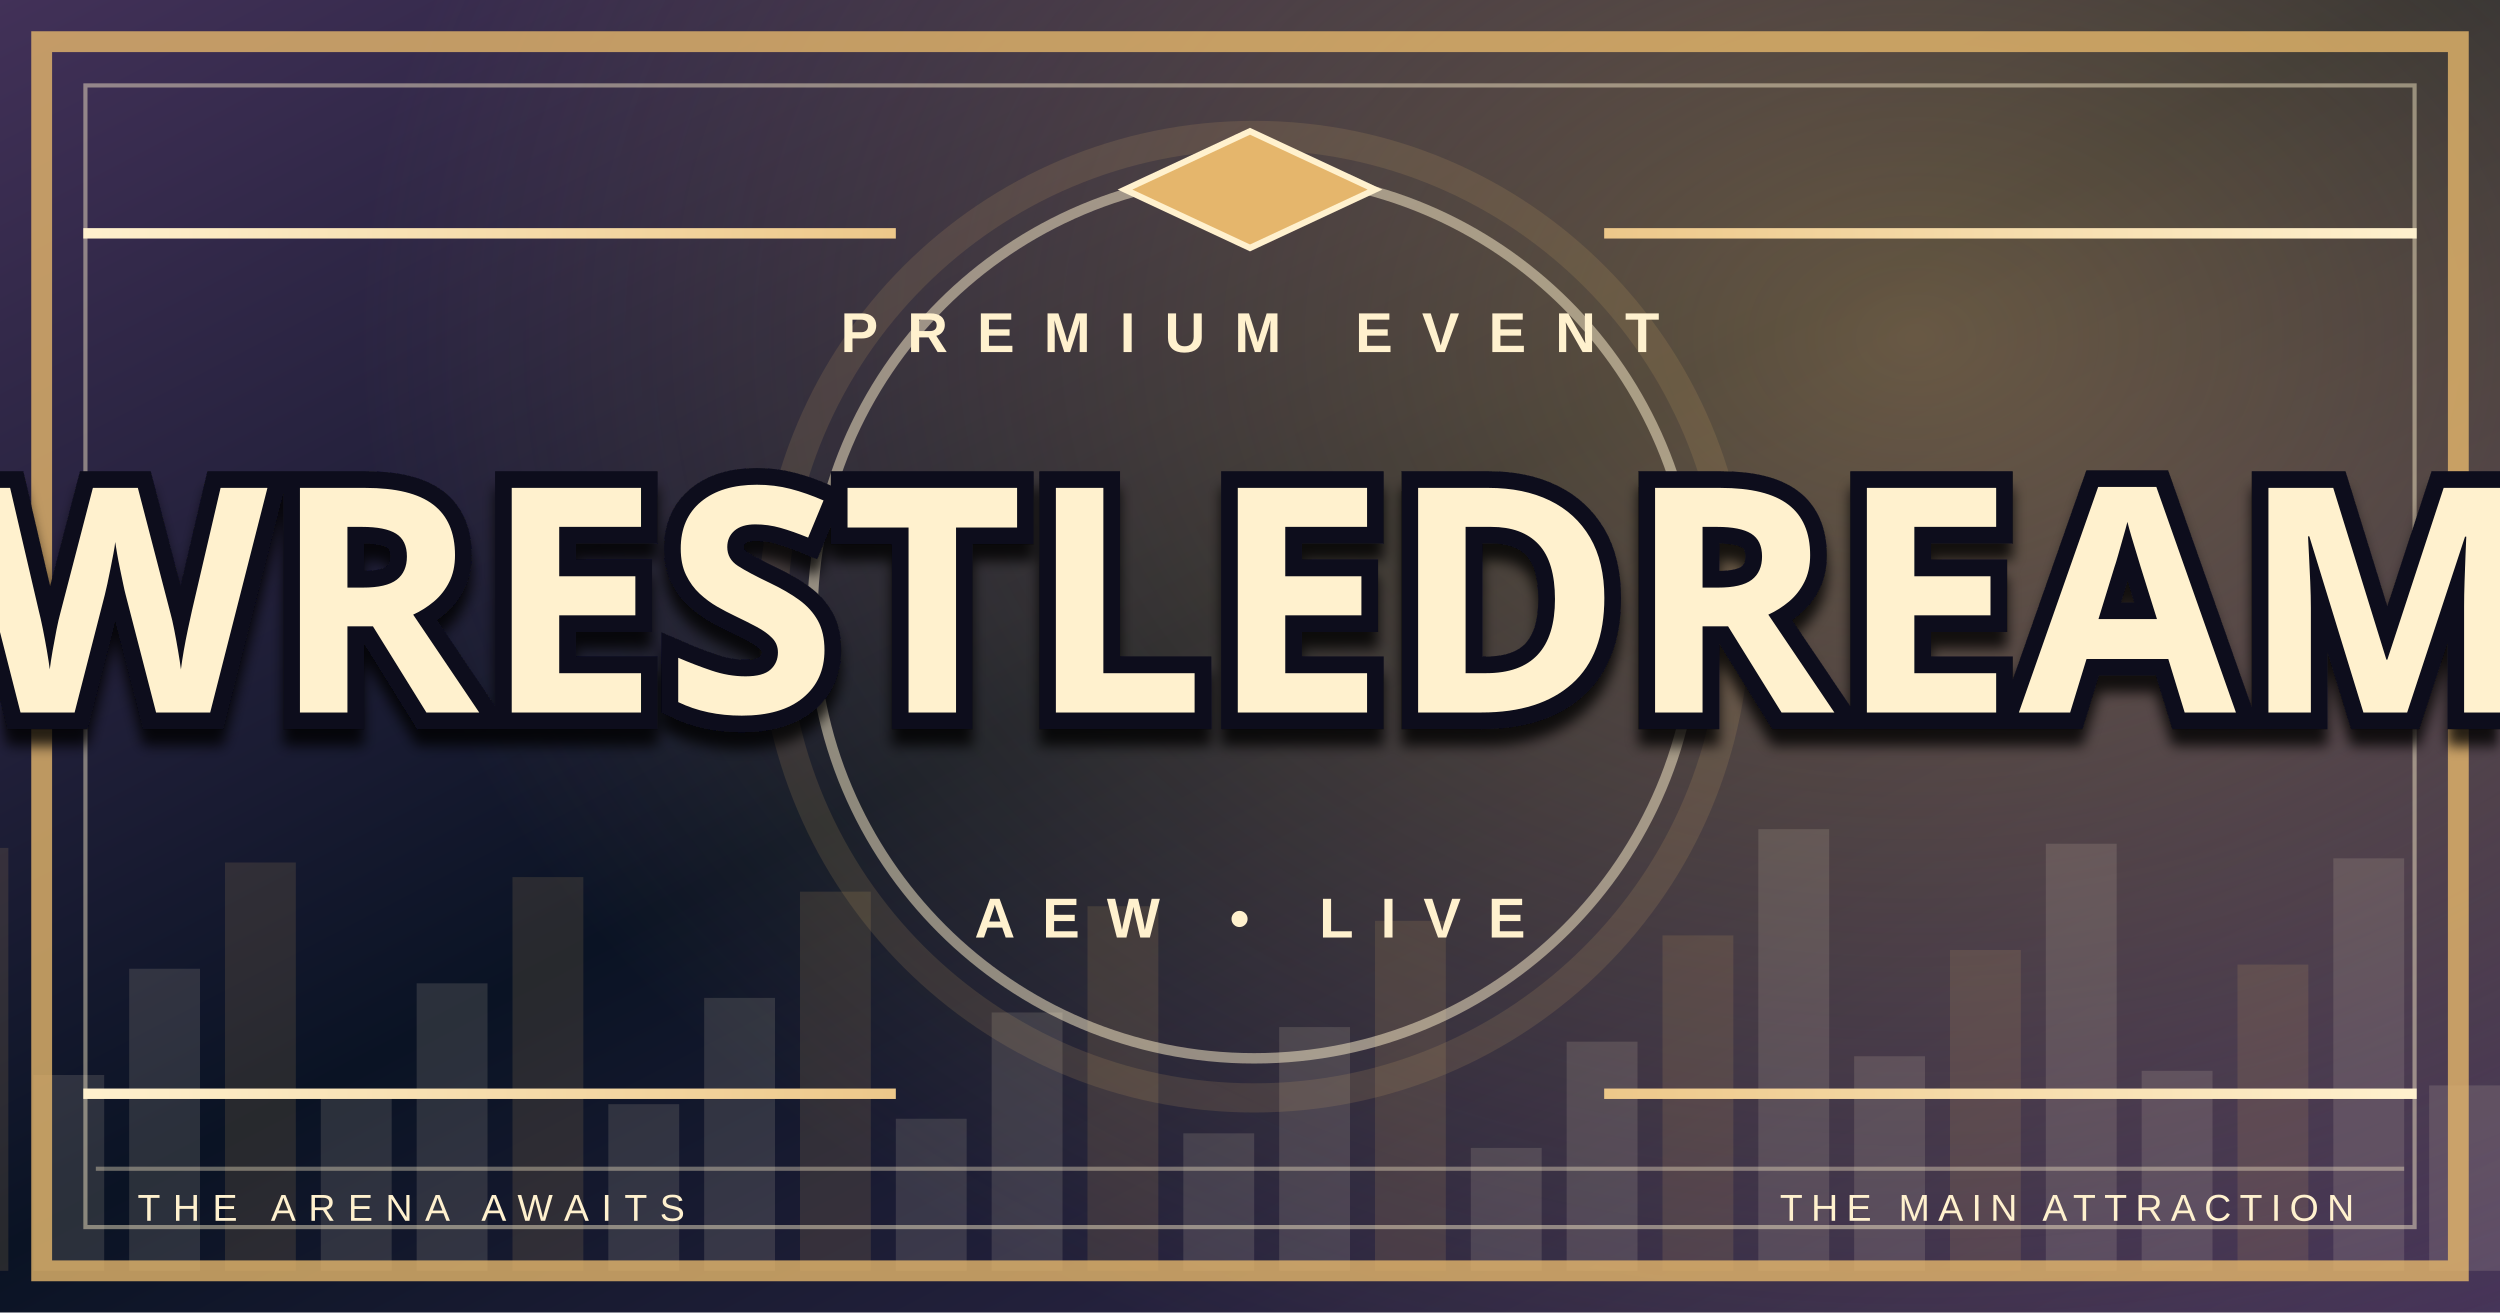
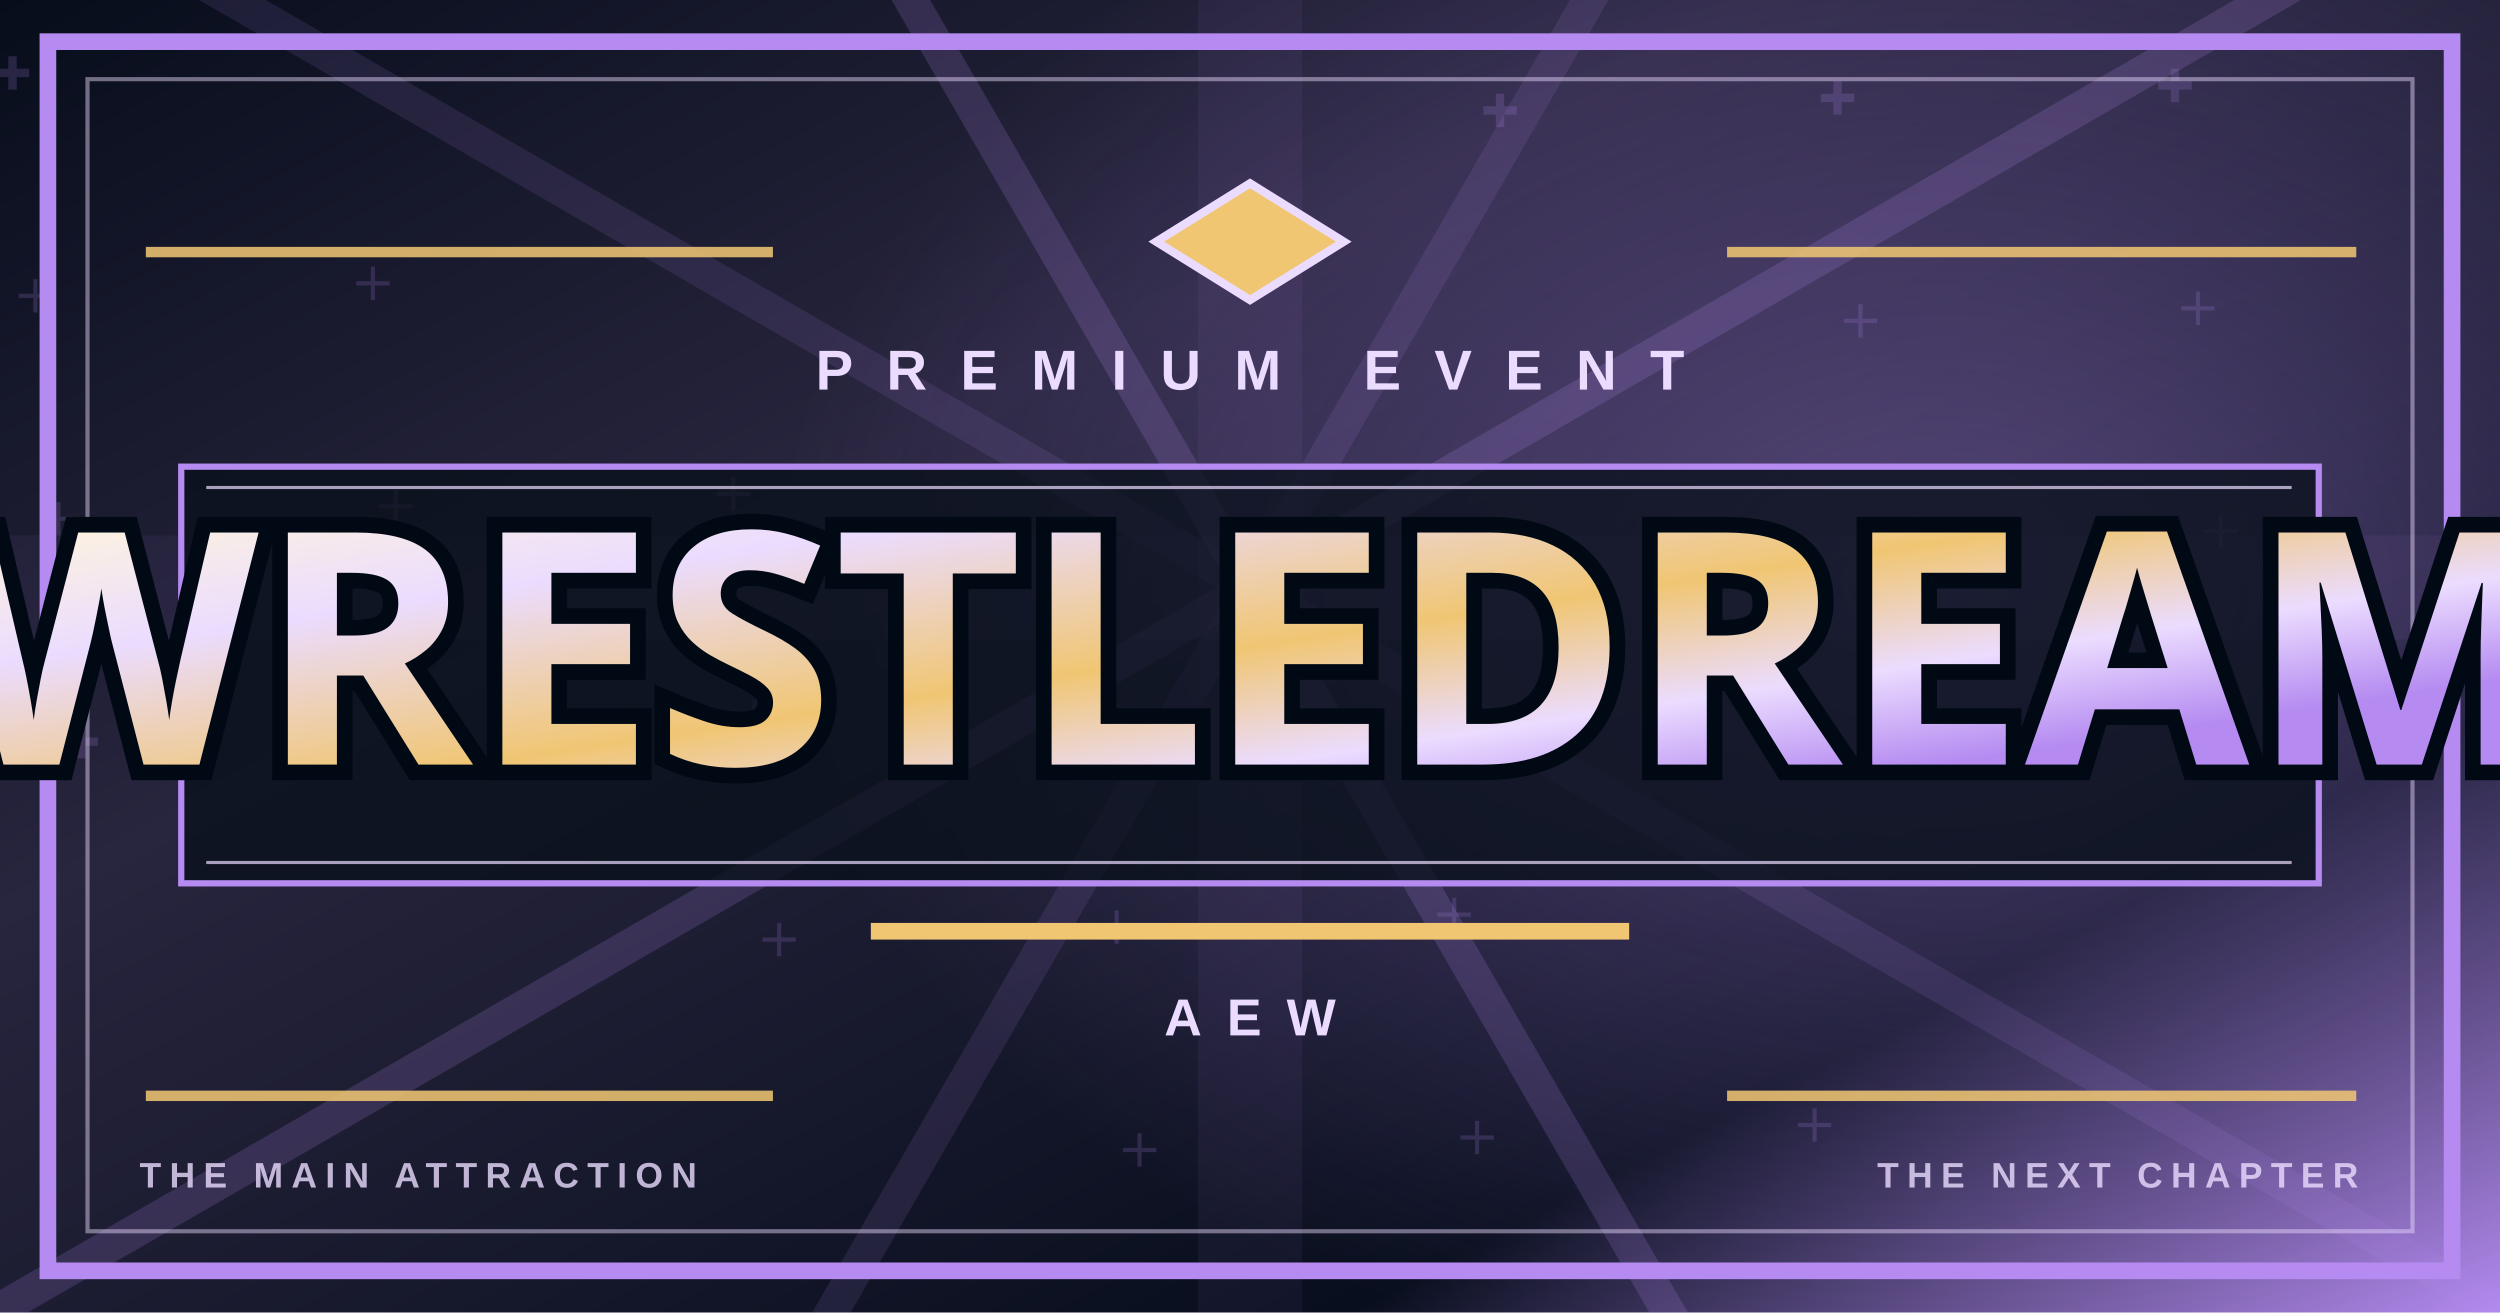
<svg xmlns="http://www.w3.org/2000/svg" width="1200" height="630" viewBox="0 0 1200 630" role="img" aria-label="WRESTLEDREAM event art">
  <defs>
-     <linearGradient id="bg" x1="0" y1="0" x2="1" y2="1">
-       <stop stop-color="#423158" />
-       <stop offset=".48" stop-color="#0a1324" />
-       <stop offset="1" stop-color="#423158" />
+     <linearGradient id="sky" x1="0" y1="0" x2="1" y2="1">
+       <stop stop-color="#070d1b" />
+       <stop offset=".35" stop-color="#28253e" />
+       <stop offset=".77" stop-color="#080e1d" />
+       <stop offset="1" stop-color="#b58bf1" />
+     </linearGradient>
+     <linearGradient id="chrome" x1="0" y1="0" x2="1" y2=".6">
+       <stop stop-color="#fff5dc" />
+       <stop offset=".27" stop-color="#ebdcff" />
+       <stop offset=".59" stop-color="#f0c673" />
+       <stop offset=".81" stop-color="#ebdcff" />
+       <stop offset="1" stop-color="#b58bf1" />
    </linearGradient>
    <radialGradient id="spot">
-       <stop stop-color="#e5b66c" stop-opacity=".42" />
-       <stop offset="1" stop-color="#e5b66c" stop-opacity="0" />
+       <stop stop-color="#b58bf1" stop-opacity=".39" />
+       <stop offset="1" stop-color="#b58bf1" stop-opacity="0" />
    </radialGradient>
-     <linearGradient id="plate">
-       <stop stop-color="#fff1ce" />
-       <stop offset=".5" stop-color="#e5b66c" />
-       <stop offset="1" stop-color="#fff1ce" />
-     </linearGradient>
-     <filter id="ink" x="-8%" y="-30%" width="116%" height="165%">
-       <feDropShadow dx="0" dy="8" stdDeviation="3" flood-opacity=".8" />
-     </filter>
  </defs>
-   <path fill="url(#bg)" d="M0 0h1200v630H0z" />
-   <ellipse cx="920" cy="160" rx="750" ry="550" fill="url(#spot)" />
-   <rect x="-30" y="407" width="34" height="203" fill="#e5b66c" opacity=".13" />
-   <rect x="16" y="516" width="34" height="94" fill="#fff1ce" opacity=".13" />
-   <rect x="62" y="465" width="34" height="145" fill="#fff1ce" opacity=".13" />
-   <rect x="108" y="414" width="34" height="196" fill="#e5b66c" opacity=".13" />
-   <rect x="154" y="523" width="34" height="87" fill="#fff1ce" opacity=".13" />
-   <rect x="200" y="472" width="34" height="138" fill="#fff1ce" opacity=".13" />
-   <rect x="246" y="421" width="34" height="189" fill="#e5b66c" opacity=".13" />
-   <rect x="292" y="530" width="34" height="80" fill="#fff1ce" opacity=".13" />
-   <rect x="338" y="479" width="34" height="131" fill="#fff1ce" opacity=".13" />
-   <rect x="384" y="428" width="34" height="182" fill="#e5b66c" opacity=".13" />
-   <rect x="430" y="537" width="34" height="73" fill="#fff1ce" opacity=".13" />
-   <rect x="476" y="486" width="34" height="124" fill="#fff1ce" opacity=".13" />
-   <rect x="522" y="435" width="34" height="175" fill="#e5b66c" opacity=".13" />
-   <rect x="568" y="544" width="34" height="66" fill="#fff1ce" opacity=".13" />
-   <rect x="614" y="493" width="34" height="117" fill="#fff1ce" opacity=".13" />
-   <rect x="660" y="442" width="34" height="168" fill="#e5b66c" opacity=".13" />
-   <rect x="706" y="551" width="34" height="59" fill="#fff1ce" opacity=".13" />
-   <rect x="752" y="500" width="34" height="110" fill="#fff1ce" opacity=".13" />
-   <rect x="798" y="449" width="34" height="161" fill="#e5b66c" opacity=".13" />
-   <rect x="844" y="398" width="34" height="212" fill="#fff1ce" opacity=".13" />
-   <rect x="890" y="507" width="34" height="103" fill="#fff1ce" opacity=".13" />
-   <rect x="936" y="456" width="34" height="154" fill="#e5b66c" opacity=".13" />
-   <rect x="982" y="405" width="34" height="205" fill="#fff1ce" opacity=".13" />
-   <rect x="1028" y="514" width="34" height="96" fill="#fff1ce" opacity=".13" />
-   <rect x="1074" y="463" width="34" height="147" fill="#e5b66c" opacity=".13" />
-   <rect x="1120" y="412" width="34" height="198" fill="#fff1ce" opacity=".13" />
-   <rect x="1166" y="521" width="34" height="89" fill="#fff1ce" opacity=".13" />
-   <rect x="1212" y="470" width="34" height="140" fill="#e5b66c" opacity=".13" />
-   <circle cx="602" cy="296" r="212" fill="none" stroke="#fff1ce" stroke-width="5" opacity=".5" />
-   <circle cx="602" cy="296" r="231" fill="none" stroke="#e5b66c" stroke-width="14" opacity=".14" />
-   <path d="M20 20H1180V610H20Z" fill="none" stroke="#e5b66c" stroke-width="10" opacity=".8" />
-   <path d="M41 41H1159V589H41Z" fill="none" stroke="#fff1ce" stroke-width="2" opacity=".45" />
-   <path d="M40 112h390M770 112h390M40 525h390M770 525h390" fill="none" stroke="url(#plate)" stroke-width="5" />
-   <path d="M540 91l60 -28 60 28 -60 28z" fill="#e5b66c" stroke="#fff1ce" stroke-width="3" />
-   <text x="600" y="169" text-anchor="middle" font-family="Arial,sans-serif" font-weight="900" font-size="27" letter-spacing="14" fill="#fff1ce">PREMIUM EVENT</text>
-   <text x="600" y="342" text-anchor="middle" textLength="1000" lengthAdjust="spacingAndGlyphs" font-size="151" font-family="Impact,'Arial Black',sans-serif" font-weight="1000" letter-spacing="2" fill="#fff1ce" stroke="#0a0c1a" stroke-width="16" paint-order="stroke" filter="url(#ink)">WRESTLEDREAM</text>
-   <path d="M275 396h650" stroke="url(#plate)" stroke-width="9" />
-   <text x="600" y="450" text-anchor="middle" font-family="Arial,sans-serif" font-size="27" font-weight="900" letter-spacing="13" fill="#fff1ce">AEW • LIVE</text>
-   <path d="M46 561h1108" stroke="#fff1ce" stroke-width="2" opacity=".37" />
-   <text x="66" y="586" font-family="Arial,sans-serif" letter-spacing="6" font-size="18" fill="#fff1ce">THE ARENA AWAITS</text>
-   <text x="1130" y="586" text-anchor="end" font-family="Arial,sans-serif" letter-spacing="4" font-size="18" fill="#fff1ce">THE MAIN ATTRACTION</text>
+   <path fill="url(#sky)" d="M0 0h1200v630H0z" />
+   <ellipse cx="935" cy="280" rx="570" ry="390" fill="url(#spot)" />
+   <path d="M600 282L1680.0 282.0" stroke="#b58bf1" stroke-width="50" opacity="0.06" />
+   <path d="M600 282L1535.3 822.0" stroke="#b58bf1" stroke-width="16" opacity="0.12" />
+   <path d="M600 282L1140.0 1217.3" stroke="#b58bf1" stroke-width="16" opacity="0.18" />
+   <path d="M600 282L600.0 1362.0" stroke="#b58bf1" stroke-width="50" opacity="0.06" />
+   <path d="M600 282L60.0 1217.3" stroke="#b58bf1" stroke-width="16" opacity="0.12" />
+   <path d="M600 282L-335.3 822.0" stroke="#b58bf1" stroke-width="16" opacity="0.18" />
+   <path d="M600 282L-480.0 282.0" stroke="#b58bf1" stroke-width="50" opacity="0.06" />
+   <path d="M600 282L-335.3 -258.0" stroke="#b58bf1" stroke-width="16" opacity="0.12" />
+   <path d="M600 282L60.0 -653.3" stroke="#b58bf1" stroke-width="16" opacity="0.18" />
+   <path d="M600 282L600.0 -798.0" stroke="#b58bf1" stroke-width="50" opacity="0.06" />
+   <path d="M600 282L1140.0 -653.3" stroke="#b58bf1" stroke-width="16" opacity="0.12" />
+   <path d="M600 282L1535.3 -258.0" stroke="#b58bf1" stroke-width="16" opacity="0.18" />
+   <g color="#b58bf1" opacity=".48" transform="translate(-60 0)">
+     <path d="M58 35h16M66 27v16" stroke="currentColor" stroke-width="4" opacity=".38" />
+     <path d="M231 136h16M239 128v16" stroke="currentColor" stroke-width="2" opacity=".38" />
+     <path d="M404 237h16M412 229v16" stroke="currentColor" stroke-width="2" opacity=".38" />
+     <path d="M577 338h16M585 330v16" stroke="currentColor" stroke-width="4" opacity=".38" />
+     <path d="M750 439h16M758 431v16" stroke="currentColor" stroke-width="2" opacity=".38" />
+     <path d="M923 540h16M931 532v16" stroke="currentColor" stroke-width="2" opacity=".38" />
+     <path d="M1096 41h16M1104 33v16" stroke="currentColor" stroke-width="4" opacity=".38" />
+     <path d="M69 142h16M77 134v16" stroke="currentColor" stroke-width="2" opacity=".38" />
+     <path d="M242 243h16M250 235v16" stroke="currentColor" stroke-width="2" opacity=".38" />
+     <path d="M415 344h16M423 336v16" stroke="currentColor" stroke-width="4" opacity=".38" />
+     <path d="M588 445h16M596 437v16" stroke="currentColor" stroke-width="2" opacity=".38" />
+     <path d="M761 546h16M769 538v16" stroke="currentColor" stroke-width="2" opacity=".38" />
+     <path d="M934 47h16M942 39v16" stroke="currentColor" stroke-width="4" opacity=".38" />
+     <path d="M1107 148h16M1115 140v16" stroke="currentColor" stroke-width="2" opacity=".38" />
+     <path d="M80 249h16M88 241v16" stroke="currentColor" stroke-width="2" opacity=".38" />
+     <path d="M253 350h16M261 342v16" stroke="currentColor" stroke-width="4" opacity=".38" />
+     <path d="M426 451h16M434 443v16" stroke="currentColor" stroke-width="2" opacity=".38" />
+     <path d="M599 552h16M607 544v16" stroke="currentColor" stroke-width="2" opacity=".38" />
+     <path d="M772 53h16M780 45v16" stroke="currentColor" stroke-width="4" opacity=".38" />
+     <path d="M945 154h16M953 146v16" stroke="currentColor" stroke-width="2" opacity=".38" />
+     <path d="M1118 255h16M1126 247v16" stroke="currentColor" stroke-width="2" opacity=".38" />
+     <path d="M91 356h16M99 348v16" stroke="currentColor" stroke-width="4" opacity=".38" />
+     <g fill="none" stroke="currentColor" stroke-width="11" stroke-linecap="round" stroke-linejoin="round">M823 384q-107-166 49-249 118-43 197 61M934 161l36 72 76 13-57 53 15 76-70-38-72 38 15-76-57-53 76-13Z</g>
+   </g>
+   <path d="M23 20h1154v590H23Z" fill="none" stroke="#b58bf1" stroke-width="8" />
+   <path d="M42 38h1116v553H42Z" fill="none" stroke="#ebdcff" stroke-width="2" opacity=".46" />
+   <path d="M70 121h301M829 121h302M70 526h301M829 526h302" stroke="#f0c673" stroke-width="5" opacity=".86" />
+   <path d="M600 88l45 28-45 28-45-28Z" fill="#f0c673" stroke="#ebdcff" stroke-width="4" />
+   <text x="600" y="187" font-family="Arial,sans-serif" text-anchor="middle" font-size="27" letter-spacing="16" font-weight="900" fill="#ebdcff">PREMIUM EVENT</text>
+   <path d="M87 224H1113V424H87Z" fill="#09101bc4" stroke="#b58bf1" stroke-width="3" />
+   <path d="M99 234h1001M99 414h1001" stroke="#ebdcff" stroke-width="1.5" opacity=".7" />
+   <text x="600" y="367" text-anchor="middle" font-family="Impact,'Arial Black',sans-serif" font-size="156" font-weight="1000" textLength="944" lengthAdjust="spacingAndGlyphs" fill="url(#chrome)" stroke="#010914" stroke-width="15" paint-order="stroke">WRESTLEDREAM</text>
+   <path d="M418 447h364" stroke="#f0c673" stroke-width="8" />
+   <text x="600" y="497" text-anchor="middle" fill="#ebdcff" font-family="Arial,sans-serif" font-size="25" font-weight="900" letter-spacing="12">AEW</text>
+   <text x="67" y="570" fill="#ebdcff" opacity=".8" font-family="Arial,sans-serif" font-size="17" font-weight="900" letter-spacing="4">THE MAIN ATTRACTION</text>
+   <text x="1132" y="570" text-anchor="end" fill="#ebdcff" opacity=".8" font-family="Arial,sans-serif" font-size="17" font-weight="900" letter-spacing="4">THE NEXT CHAPTER</text>
</svg>
